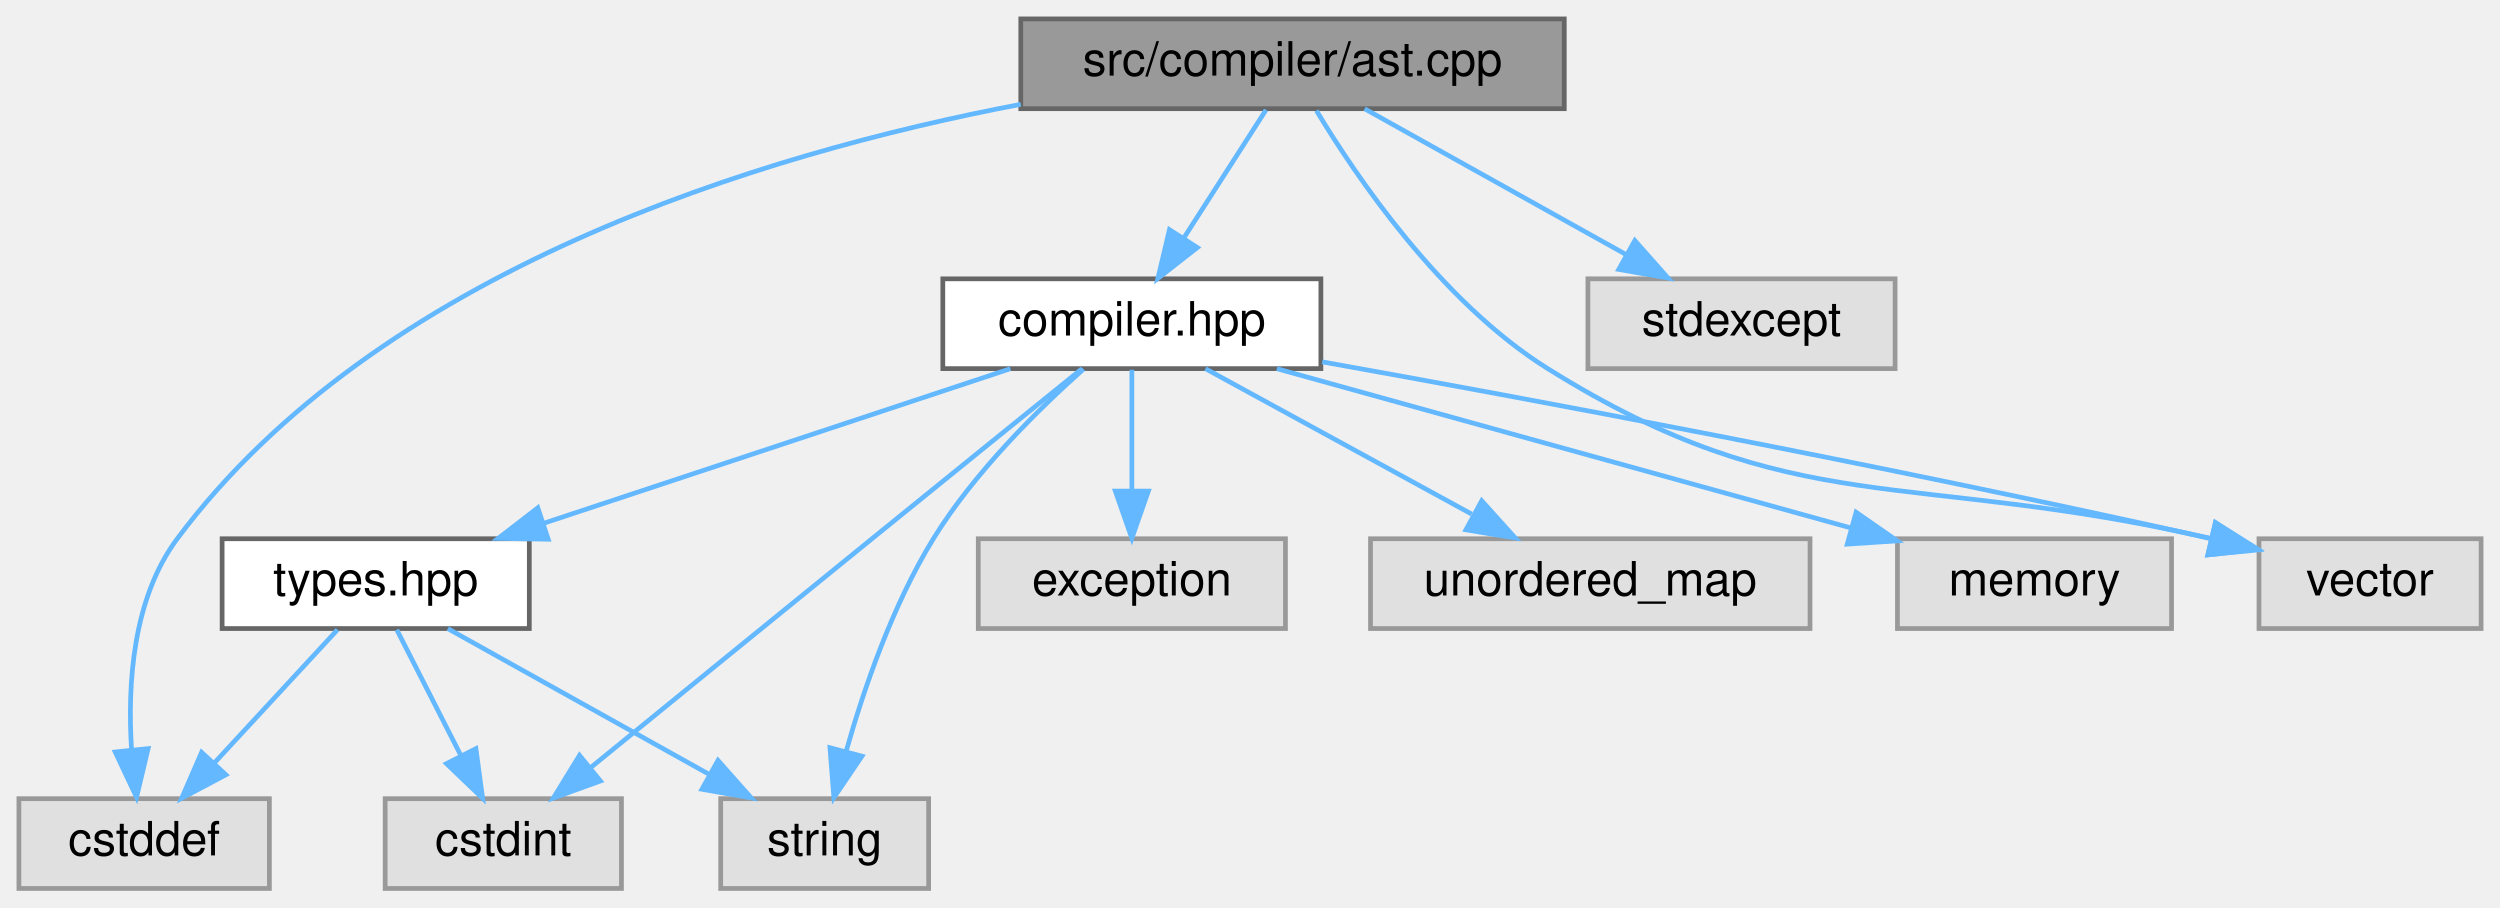
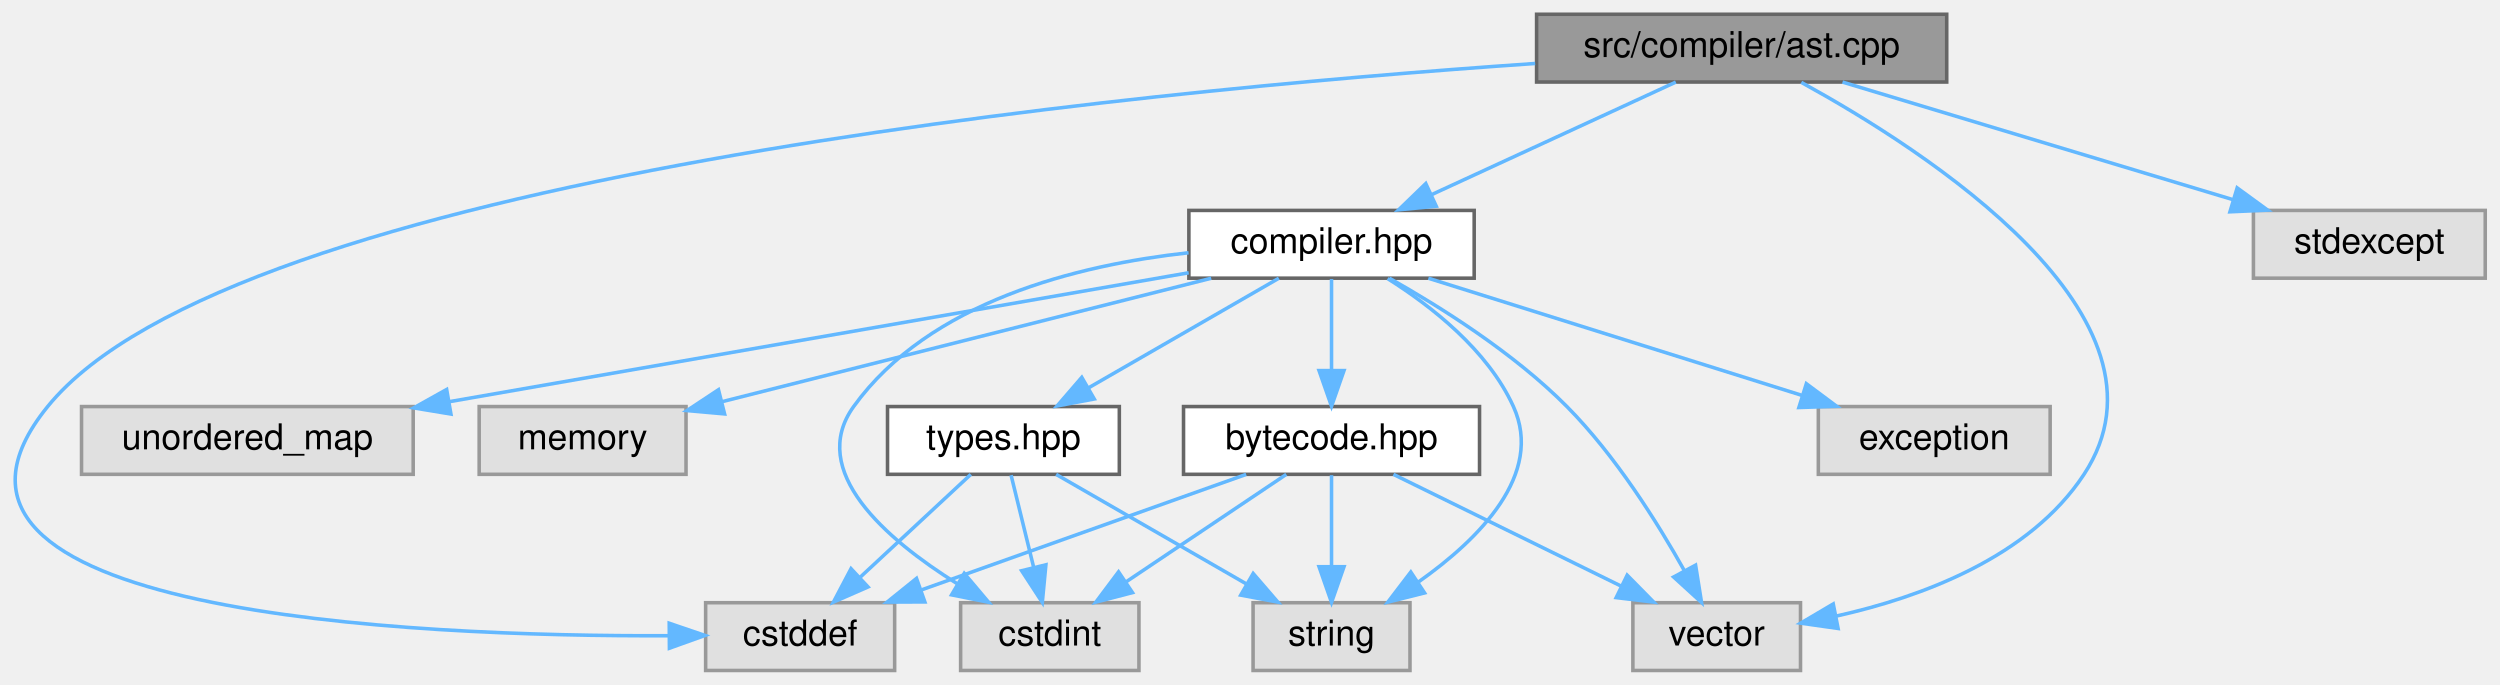
- <svg xmlns="http://www.w3.org/2000/svg" xmlns:xlink="http://www.w3.org/1999/xlink" width="529pt" height="192pt" viewBox="0.00 0.00 529.00 192.00">
+ <svg xmlns="http://www.w3.org/2000/svg" xmlns:xlink="http://www.w3.org/1999/xlink" width="701pt" height="192pt" viewBox="0.00 0.00 700.72 192.00">
  <g id="graph0" class="graph" transform="scale(1 1) rotate(0) translate(4 188)">
    <g id="Node000001" class="node">
      <g id="a_Node000001">
        <a xlink:title=" ">
-           <polygon fill="#999999" stroke="#666666" points="327,-184 212,-184 212,-165 327,-165 327,-184" />
-           <text text-anchor="middle" x="269.5" y="-172" font-family="Helvetica,sans-Serif" font-size="10.00">src/compiler/ast.cpp</text>
+           <polygon fill="#999999" stroke="#666666" points="541.72,-184 426.72,-184 426.72,-165 541.72,-165 541.72,-184" />
+           <text text-anchor="middle" x="484.22" y="-172" font-family="Helvetica,sans-Serif" font-size="10.00">src/compiler/ast.cpp</text>
        </a>
      </g>
    </g>
    <g id="Node000002" class="node">
      <g id="a_Node000002">
        <a xlink:href="compiler_8hpp.html" target="_top" xlink:title=" ">
-           <polygon fill="white" stroke="#666666" points="275.5,-129 195.5,-129 195.5,-110 275.5,-110 275.5,-129" />
-           <text text-anchor="middle" x="235.5" y="-117" font-family="Helvetica,sans-Serif" font-size="10.00">compiler.hpp</text>
+           <polygon fill="white" stroke="#666666" points="409.22,-129 329.22,-129 329.22,-110 409.22,-110 409.22,-129" />
+           <text text-anchor="middle" x="369.22" y="-117" font-family="Helvetica,sans-Serif" font-size="10.00">compiler.hpp</text>
        </a>
      </g>
    </g>
    <g id="edge1_Node000001_Node000002" class="edge">
      <g id="a_edge1_Node000001_Node000002">
        <a xlink:title=" ">
-           <path fill="none" stroke="#63b8ff" d="M263.89,-164.75C259.18,-157.42 252.33,-146.73 246.53,-137.7" />
-           <polygon fill="#63b8ff" stroke="#63b8ff" points="249.36,-135.62 241.01,-129.09 243.46,-139.4 249.36,-135.62" />
+           <path fill="none" stroke="#63b8ff" d="M465.75,-164.98C447.25,-156.46 418.54,-143.23 397.24,-133.41" />
+           <polygon fill="#63b8ff" stroke="#63b8ff" points="398.58,-130.18 388.04,-129.17 395.65,-136.53 398.58,-130.18" />
+         </a>
+       </g>
+     </g>
+     <g id="Node000005" class="node">
+       <g id="a_Node000005">
+         <a xlink:title=" ">
+           <polygon fill="#e0e0e0" stroke="#999999" points="246.72,-19 193.72,-19 193.72,0 246.72,0 246.72,-19" />
+           <text text-anchor="middle" x="220.22" y="-7" font-family="Helvetica,sans-Serif" font-size="10.00">cstddef</text>
+         </a>
+       </g>
+     </g>
+     <g id="edge17_Node000001_Node000005" class="edge">
+       <g id="a_edge17_Node000001_Node000005">
+         <a xlink:title=" ">
+           <path fill="none" stroke="#63b8ff" d="M426.32,-170.2C311.42,-162.31 61.21,-138.01 9.22,-74 -38.13,-15.7 111.27,-9.47 183.47,-9.74" />
+           <polygon fill="#63b8ff" stroke="#63b8ff" points="183.51,-13.24 193.53,-9.82 183.56,-6.24 183.51,-13.24" />
+         </a>
+       </g>
+     </g>
+     <g id="Node000007" class="node">
+       <g id="a_Node000007">
+         <a xlink:title=" ">
+           <polygon fill="#e0e0e0" stroke="#999999" points="500.72,-19 453.72,-19 453.72,0 500.72,0 500.72,-19" />
+           <text text-anchor="middle" x="477.22" y="-7" font-family="Helvetica,sans-Serif" font-size="10.00">vector</text>
+         </a>
+       </g>
+     </g>
+     <g id="edge19_Node000001_Node000007" class="edge">
+       <g id="a_edge19_Node000001_Node000007">
+         <a xlink:title=" ">
+           <path fill="none" stroke="#63b8ff" d="M500.95,-164.9C535.47,-145.97 609.09,-98.92 580.22,-55 564.94,-31.75 534.64,-20.59 510.84,-15.27" />
+           <polygon fill="#63b8ff" stroke="#63b8ff" points="511.26,-11.78 500.77,-13.27 509.9,-18.65 511.26,-11.78" />
+         </a>
+       </g>
+     </g>
+     <g id="Node000012" class="node">
+       <g id="a_Node000012">
+         <a xlink:title=" ">
+           <polygon fill="#e0e0e0" stroke="#999999" points="692.72,-129 627.72,-129 627.72,-110 692.72,-110 692.72,-129" />
+           <text text-anchor="middle" x="660.22" y="-117" font-family="Helvetica,sans-Serif" font-size="10.00">stdexcept</text>
+         </a>
+       </g>
+     </g>
+     <g id="edge18_Node000001_Node000012" class="edge">
+       <g id="a_edge18_Node000001_Node000012">
+         <a xlink:title=" ">
+           <path fill="none" stroke="#63b8ff" d="M512.5,-164.98C542.18,-156.05 589.01,-141.94 621.97,-132.02" />
+           <polygon fill="#63b8ff" stroke="#63b8ff" points="623.16,-135.32 631.72,-129.08 621.14,-128.61 623.16,-135.32" />
+         </a>
+       </g>
+     </g>
+     <g id="Node000003" class="node">
+       <g id="a_Node000003">
+         <a xlink:href="bytecode_8hpp.html" target="_top" xlink:title=" ">
+           <polygon fill="white" stroke="#666666" points="410.72,-74 327.72,-74 327.72,-55 410.72,-55 410.72,-74" />
+           <text text-anchor="middle" x="369.22" y="-62" font-family="Helvetica,sans-Serif" font-size="10.00">bytecode.hpp</text>
+         </a>
+       </g>
+     </g>
+     <g id="edge2_Node000002_Node000003" class="edge">
+       <g id="a_edge2_Node000002_Node000003">
+         <a xlink:title=" ">
+           <path fill="none" stroke="#63b8ff" d="M369.22,-109.75C369.22,-102.8 369.22,-92.85 369.22,-84.13" />
+           <polygon fill="#63b8ff" stroke="#63b8ff" points="372.72,-84.09 369.22,-74.09 365.72,-84.09 372.72,-84.09" />
        </a>
      </g>
    </g>
    <g id="Node000004" class="node">
      <g id="a_Node000004">
        <a xlink:title=" ">
-           <polygon fill="#e0e0e0" stroke="#999999" points="53,-19 0,-19 0,0 53,0 53,-19" />
-           <text text-anchor="middle" x="26.5" y="-7" font-family="Helvetica,sans-Serif" font-size="10.00">cstddef</text>
-         </a>
-       </g>
-     </g>
-     <g id="edge12_Node000001_Node000004" class="edge">
-       <g id="a_edge12_Node000001_Node000004">
-         <a xlink:title=" ">
-           <path fill="none" stroke="#63b8ff" d="M211.99,-165.93C156.82,-155.41 75.83,-130.76 33.5,-74 24.07,-61.36 22.96,-43.17 23.83,-29.5" />
-           <polygon fill="#63b8ff" stroke="#63b8ff" points="27.34,-29.6 24.89,-19.29 20.38,-28.88 27.34,-29.6" />
+           <polygon fill="#e0e0e0" stroke="#999999" points="315.22,-19 265.22,-19 265.22,0 315.22,0 315.22,-19" />
+           <text text-anchor="middle" x="290.22" y="-7" font-family="Helvetica,sans-Serif" font-size="10.00">cstdint</text>
+         </a>
+       </g>
+     </g>
+     <g id="edge11_Node000002_Node000004" class="edge">
+       <g id="a_edge11_Node000002_Node000004">
+         <a xlink:title=" ">
+           <path fill="none" stroke="#63b8ff" d="M329.13,-117.13C297.92,-113.7 256.45,-103.42 235.22,-74 222.2,-55.95 244.25,-36.85 264.19,-24.37" />
+           <polygon fill="#63b8ff" stroke="#63b8ff" points="266.23,-27.23 273.07,-19.13 262.68,-21.2 266.23,-27.23" />
+         </a>
+       </g>
+     </g>
+     <g id="Node000006" class="node">
+       <g id="a_Node000006">
+         <a xlink:title=" ">
+           <polygon fill="#e0e0e0" stroke="#999999" points="391.22,-19 347.22,-19 347.22,0 391.22,0 391.22,-19" />
+           <text text-anchor="middle" x="369.22" y="-7" font-family="Helvetica,sans-Serif" font-size="10.00">string</text>
+         </a>
+       </g>
+     </g>
+     <g id="edge13_Node000002_Node000006" class="edge">
+       <g id="a_edge13_Node000002_Node000006">
+         <a xlink:title=" ">
+           <path fill="none" stroke="#63b8ff" d="M384.95,-109.88C397.1,-102.23 413.03,-89.83 420.22,-74 428.84,-55.04 410.65,-36.87 393.65,-24.86" />
+           <polygon fill="#63b8ff" stroke="#63b8ff" points="395.3,-21.75 385.02,-19.17 391.45,-27.6 395.3,-21.75" />
+         </a>
+       </g>
+     </g>
+     <g id="edge15_Node000002_Node000007" class="edge">
+       <g id="a_edge15_Node000002_Node000007">
+         <a xlink:title=" ">
+           <path fill="none" stroke="#63b8ff" d="M385.45,-109.98C399.67,-101.98 420.34,-89.02 435.22,-74 448.85,-60.25 460.63,-41.45 468.22,-27.88" />
+           <polygon fill="#63b8ff" stroke="#63b8ff" points="471.3,-29.53 472.97,-19.07 465.14,-26.21 471.3,-29.53" />
+         </a>
+       </g>
+     </g>
+     <g id="Node000008" class="node">
+       <g id="a_Node000008">
+         <a xlink:href="types_8hpp.html" target="_top" xlink:title=" ">
+           <polygon fill="white" stroke="#666666" points="309.72,-74 244.72,-74 244.72,-55 309.72,-55 309.72,-74" />
+           <text text-anchor="middle" x="277.22" y="-62" font-family="Helvetica,sans-Serif" font-size="10.00">types.hpp</text>
+         </a>
+       </g>
+     </g>
+     <g id="edge7_Node000002_Node000008" class="edge">
+       <g id="a_edge7_Node000002_Node000008">
+         <a xlink:title=" ">
+           <path fill="none" stroke="#63b8ff" d="M354.44,-109.98C340.04,-101.69 317.91,-88.94 301.03,-79.22" />
+           <polygon fill="#63b8ff" stroke="#63b8ff" points="302.69,-76.13 292.27,-74.17 299.19,-82.19 302.69,-76.13" />
        </a>
      </g>
    </g>
    <g id="Node000009" class="node">
      <g id="a_Node000009">
        <a xlink:title=" ">
-           <polygon fill="#e0e0e0" stroke="#999999" points="521,-74 474,-74 474,-55 521,-55 521,-74" />
-           <text text-anchor="middle" x="497.5" y="-62" font-family="Helvetica,sans-Serif" font-size="10.00">vector</text>
-         </a>
-       </g>
-     </g>
-     <g id="edge14_Node000001_Node000009" class="edge">
-       <g id="a_edge14_Node000001_Node000009">
-         <a xlink:title=" ">
-           <path fill="none" stroke="#63b8ff" d="M274.55,-164.6C282.9,-150.74 300.91,-124.1 323.5,-110 375.79,-77.36 399.58,-88.83 463.91,-74.02" />
-           <polygon fill="#63b8ff" stroke="#63b8ff" points="464.82,-77.4 473.71,-71.63 463.16,-70.6 464.82,-77.4" />
+           <polygon fill="#e0e0e0" stroke="#999999" points="570.72,-74 505.72,-74 505.72,-55 570.72,-55 570.72,-74" />
+           <text text-anchor="middle" x="538.22" y="-62" font-family="Helvetica,sans-Serif" font-size="10.00">exception</text>
+         </a>
+       </g>
+     </g>
+     <g id="edge12_Node000002_Node000009" class="edge">
+       <g id="a_edge12_Node000002_Node000009">
+         <a xlink:title=" ">
+           <path fill="none" stroke="#63b8ff" d="M396.38,-109.98C424.75,-101.09 469.46,-87.07 501.08,-77.15" />
+           <polygon fill="#63b8ff" stroke="#63b8ff" points="502.36,-80.41 510.86,-74.08 500.27,-73.73 502.36,-80.41" />
+         </a>
+       </g>
+     </g>
+     <g id="Node000010" class="node">
+       <g id="a_Node000010">
+         <a xlink:title=" ">
+           <polygon fill="#e0e0e0" stroke="#999999" points="111.72,-74 18.72,-74 18.72,-55 111.72,-55 111.72,-74" />
+           <text text-anchor="middle" x="65.22" y="-62" font-family="Helvetica,sans-Serif" font-size="10.00">unordered_map</text>
+         </a>
+       </g>
+     </g>
+     <g id="edge14_Node000002_Node000010" class="edge">
+       <g id="a_edge14_Node000002_Node000010">
+         <a xlink:title=" ">
+           <path fill="none" stroke="#63b8ff" d="M329.17,-111.52C276.13,-102.27 182.28,-85.91 121.96,-75.39" />
+           <polygon fill="#63b8ff" stroke="#63b8ff" points="122.3,-71.9 111.85,-73.63 121.1,-78.79 122.3,-71.9" />
        </a>
      </g>
    </g>
    <g id="Node000011" class="node">
      <g id="a_Node000011">
        <a xlink:title=" ">
-           <polygon fill="#e0e0e0" stroke="#999999" points="397,-129 332,-129 332,-110 397,-110 397,-129" />
-           <text text-anchor="middle" x="364.5" y="-117" font-family="Helvetica,sans-Serif" font-size="10.00">stdexcept</text>
-         </a>
-       </g>
-     </g>
-     <g id="edge13_Node000001_Node000011" class="edge">
-       <g id="a_edge13_Node000001_Node000011">
-         <a xlink:title=" ">
-           <path fill="none" stroke="#63b8ff" d="M284.76,-164.98C299.63,-156.69 322.48,-143.94 339.92,-134.22" />
-           <polygon fill="#63b8ff" stroke="#63b8ff" points="341.93,-137.1 348.96,-129.17 338.52,-130.99 341.93,-137.1" />
-         </a>
-       </g>
-     </g>
-     <g id="Node000003" class="node">
-       <g id="a_Node000003">
-         <a xlink:href="types_8hpp.html" target="_top" xlink:title=" ">
-           <polygon fill="white" stroke="#666666" points="108,-74 43,-74 43,-55 108,-55 108,-74" />
-           <text text-anchor="middle" x="75.5" y="-62" font-family="Helvetica,sans-Serif" font-size="10.00">types.hpp</text>
-         </a>
-       </g>
-     </g>
-     <g id="edge2_Node000002_Node000003" class="edge">
-       <g id="a_edge2_Node000002_Node000003">
-         <a xlink:title=" ">
-           <path fill="none" stroke="#63b8ff" d="M209.79,-109.98C183.05,-101.13 140.97,-87.19 111.05,-77.28" />
-           <polygon fill="#63b8ff" stroke="#63b8ff" points="112,-73.9 101.41,-74.08 109.8,-80.55 112,-73.9" />
-         </a>
-       </g>
-     </g>
-     <g id="Node000005" class="node">
-       <g id="a_Node000005">
-         <a xlink:title=" ">
-           <polygon fill="#e0e0e0" stroke="#999999" points="127.5,-19 77.5,-19 77.5,0 127.5,0 127.5,-19" />
-           <text text-anchor="middle" x="102.5" y="-7" font-family="Helvetica,sans-Serif" font-size="10.00">cstdint</text>
-         </a>
-       </g>
-     </g>
-     <g id="edge6_Node000002_Node000005" class="edge">
-       <g id="a_edge6_Node000002_Node000005">
-         <a xlink:title=" ">
-           <path fill="none" stroke="#63b8ff" d="M224.95,-109.98C213.87,-101.03 195.95,-86.54 180.5,-74 160.14,-57.47 136.82,-38.48 121.02,-25.61" />
-           <polygon fill="#63b8ff" stroke="#63b8ff" points="123.05,-22.74 113.09,-19.14 118.63,-28.17 123.05,-22.74" />
-         </a>
-       </g>
-     </g>
-     <g id="Node000006" class="node">
-       <g id="a_Node000006">
-         <a xlink:title=" ">
-           <polygon fill="#e0e0e0" stroke="#999999" points="192.5,-19 148.5,-19 148.5,0 192.5,0 192.5,-19" />
-           <text text-anchor="middle" x="170.5" y="-7" font-family="Helvetica,sans-Serif" font-size="10.00">string</text>
-         </a>
-       </g>
-     </g>
-     <g id="edge8_Node000002_Node000006" class="edge">
-       <g id="a_edge8_Node000002_Node000006">
-         <a xlink:title=" ">
-           <path fill="none" stroke="#63b8ff" d="M225.26,-109.89C215.89,-101.55 202.19,-88.11 193.5,-74 184.85,-59.96 178.77,-42.18 175.04,-29.01" />
-           <polygon fill="#63b8ff" stroke="#63b8ff" points="178.39,-27.99 172.45,-19.22 171.62,-29.78 178.39,-27.99" />
-         </a>
-       </g>
-     </g>
-     <g id="Node000007" class="node">
-       <g id="a_Node000007">
-         <a xlink:title=" ">
-           <polygon fill="#e0e0e0" stroke="#999999" points="268,-74 203,-74 203,-55 268,-55 268,-74" />
-           <text text-anchor="middle" x="235.5" y="-62" font-family="Helvetica,sans-Serif" font-size="10.00">exception</text>
-         </a>
-       </g>
-     </g>
-     <g id="edge7_Node000002_Node000007" class="edge">
-       <g id="a_edge7_Node000002_Node000007">
-         <a xlink:title=" ">
-           <path fill="none" stroke="#63b8ff" d="M235.5,-109.75C235.5,-102.8 235.5,-92.85 235.5,-84.13" />
-           <polygon fill="#63b8ff" stroke="#63b8ff" points="239,-84.09 235.5,-74.09 232,-84.09 239,-84.09" />
-         </a>
-       </g>
-     </g>
-     <g id="Node000008" class="node">
-       <g id="a_Node000008">
-         <a xlink:title=" ">
-           <polygon fill="#e0e0e0" stroke="#999999" points="379,-74 286,-74 286,-55 379,-55 379,-74" />
-           <text text-anchor="middle" x="332.5" y="-62" font-family="Helvetica,sans-Serif" font-size="10.00">unordered_map</text>
-         </a>
-       </g>
-     </g>
-     <g id="edge9_Node000002_Node000008" class="edge">
-       <g id="a_edge9_Node000002_Node000008">
-         <a xlink:title=" ">
-           <path fill="none" stroke="#63b8ff" d="M251.08,-109.98C266.27,-101.69 289.6,-88.94 307.4,-79.22" />
-           <polygon fill="#63b8ff" stroke="#63b8ff" points="309.53,-82.04 316.63,-74.17 306.18,-75.89 309.53,-82.04" />
-         </a>
-       </g>
-     </g>
-     <g id="edge10_Node000002_Node000009" class="edge">
-       <g id="a_edge10_Node000002_Node000009">
-         <a xlink:title=" ">
-           <path fill="none" stroke="#63b8ff" d="M275.78,-111.43C319.58,-103.58 391.86,-90.13 463.63,-74.08" />
-           <polygon fill="#63b8ff" stroke="#63b8ff" points="464.76,-77.41 473.75,-71.8 463.22,-70.58 464.76,-77.41" />
-         </a>
-       </g>
-     </g>
-     <g id="Node000010" class="node">
-       <g id="a_Node000010">
-         <a xlink:title=" ">
-           <polygon fill="#e0e0e0" stroke="#999999" points="455.5,-74 397.5,-74 397.5,-55 455.5,-55 455.5,-74" />
-           <text text-anchor="middle" x="426.5" y="-62" font-family="Helvetica,sans-Serif" font-size="10.00">memory</text>
-         </a>
-       </g>
-     </g>
-     <g id="edge11_Node000002_Node000010" class="edge">
-       <g id="a_edge11_Node000002_Node000010">
-         <a xlink:title=" ">
-           <path fill="none" stroke="#63b8ff" d="M266.19,-109.98C299.25,-100.81 351.93,-86.19 387.81,-76.24" />
-           <polygon fill="#63b8ff" stroke="#63b8ff" points="388.75,-79.61 397.45,-73.56 386.88,-72.86 388.75,-79.61" />
+           <polygon fill="#e0e0e0" stroke="#999999" points="188.22,-74 130.22,-74 130.22,-55 188.22,-55 188.22,-74" />
+           <text text-anchor="middle" x="159.22" y="-62" font-family="Helvetica,sans-Serif" font-size="10.00">memory</text>
+         </a>
+       </g>
+     </g>
+     <g id="edge16_Node000002_Node000011" class="edge">
+       <g id="a_edge16_Node000002_Node000011">
+         <a xlink:title=" ">
+           <path fill="none" stroke="#63b8ff" d="M335.48,-109.98C298.05,-100.54 237.73,-85.31 198.28,-75.36" />
+           <polygon fill="#63b8ff" stroke="#63b8ff" points="199.03,-71.94 188.48,-72.88 197.32,-78.72 199.03,-71.94" />
        </a>
      </g>
    </g>
    <g id="edge3_Node000003_Node000004" class="edge">
      <g id="a_edge3_Node000003_Node000004">
        <a xlink:title=" ">
-           <path fill="none" stroke="#63b8ff" d="M67.41,-54.75C60.34,-47.11 49.91,-35.82 41.35,-26.56" />
-           <polygon fill="#63b8ff" stroke="#63b8ff" points="43.8,-24.06 34.44,-19.09 38.66,-28.81 43.8,-24.06" />
+           <path fill="none" stroke="#63b8ff" d="M356.53,-54.98C344.39,-46.84 325.87,-34.41 311.48,-24.76" />
+           <polygon fill="#63b8ff" stroke="#63b8ff" points="313.4,-21.84 303.15,-19.17 309.5,-27.65 313.4,-21.84" />
        </a>
      </g>
    </g>
    <g id="edge4_Node000003_Node000005" class="edge">
      <g id="a_edge4_Node000003_Node000005">
        <a xlink:title=" ">
-           <path fill="none" stroke="#63b8ff" d="M79.96,-54.75C83.62,-47.57 88.91,-37.18 93.45,-28.27" />
-           <polygon fill="#63b8ff" stroke="#63b8ff" points="96.7,-29.59 98.12,-19.09 90.47,-26.41 96.7,-29.59" />
+           <path fill="none" stroke="#63b8ff" d="M345.28,-54.98C320.67,-46.23 282.1,-32.51 254.31,-22.62" />
+           <polygon fill="#63b8ff" stroke="#63b8ff" points="255.19,-19.22 244.6,-19.17 252.85,-25.82 255.19,-19.22" />
        </a>
      </g>
    </g>
    <g id="edge5_Node000003_Node000006" class="edge">
      <g id="a_edge5_Node000003_Node000006">
        <a xlink:title=" ">
-           <path fill="none" stroke="#63b8ff" d="M90.76,-54.98C105.63,-46.69 128.48,-33.94 145.92,-24.22" />
-           <polygon fill="#63b8ff" stroke="#63b8ff" points="147.93,-27.1 154.96,-19.17 144.52,-20.99 147.93,-27.1" />
+           <path fill="none" stroke="#63b8ff" d="M369.22,-54.75C369.22,-47.8 369.22,-37.85 369.22,-29.13" />
+           <polygon fill="#63b8ff" stroke="#63b8ff" points="372.72,-29.09 369.22,-19.09 365.72,-29.09 372.72,-29.09" />
+         </a>
+       </g>
+     </g>
+     <g id="edge6_Node000003_Node000007" class="edge">
+       <g id="a_edge6_Node000003_Node000007">
+         <a xlink:title=" ">
+           <path fill="none" stroke="#63b8ff" d="M386.58,-54.98C403.79,-46.54 430.42,-33.47 450.37,-23.68" />
+           <polygon fill="#63b8ff" stroke="#63b8ff" points="452.12,-26.72 459.56,-19.17 449.04,-20.43 452.12,-26.72" />
+         </a>
+       </g>
+     </g>
+     <g id="edge9_Node000008_Node000004" class="edge">
+       <g id="a_edge9_Node000008_Node000004">
+         <a xlink:title=" ">
+           <path fill="none" stroke="#63b8ff" d="M279.37,-54.75C281.09,-47.72 283.57,-37.62 285.72,-28.84" />
+           <polygon fill="#63b8ff" stroke="#63b8ff" points="289.13,-29.63 288.12,-19.09 282.33,-27.97 289.13,-29.63" />
+         </a>
+       </g>
+     </g>
+     <g id="edge8_Node000008_Node000005" class="edge">
+       <g id="a_edge8_Node000008_Node000005">
+         <a xlink:title=" ">
+           <path fill="none" stroke="#63b8ff" d="M268.07,-54.98C259.72,-47.23 247.19,-35.58 237.05,-26.14" />
+           <polygon fill="#63b8ff" stroke="#63b8ff" points="239.25,-23.42 229.55,-19.17 234.49,-28.54 239.25,-23.42" />
+         </a>
+       </g>
+     </g>
+     <g id="edge10_Node000008_Node000006" class="edge">
+       <g id="a_edge10_Node000008_Node000006">
+         <a xlink:title=" ">
+           <path fill="none" stroke="#63b8ff" d="M292,-54.98C306.4,-46.69 328.53,-33.94 345.42,-24.22" />
+           <polygon fill="#63b8ff" stroke="#63b8ff" points="347.25,-27.19 354.17,-19.17 343.76,-21.13 347.25,-27.19" />
        </a>
      </g>
    </g>
  </g>
</svg>
